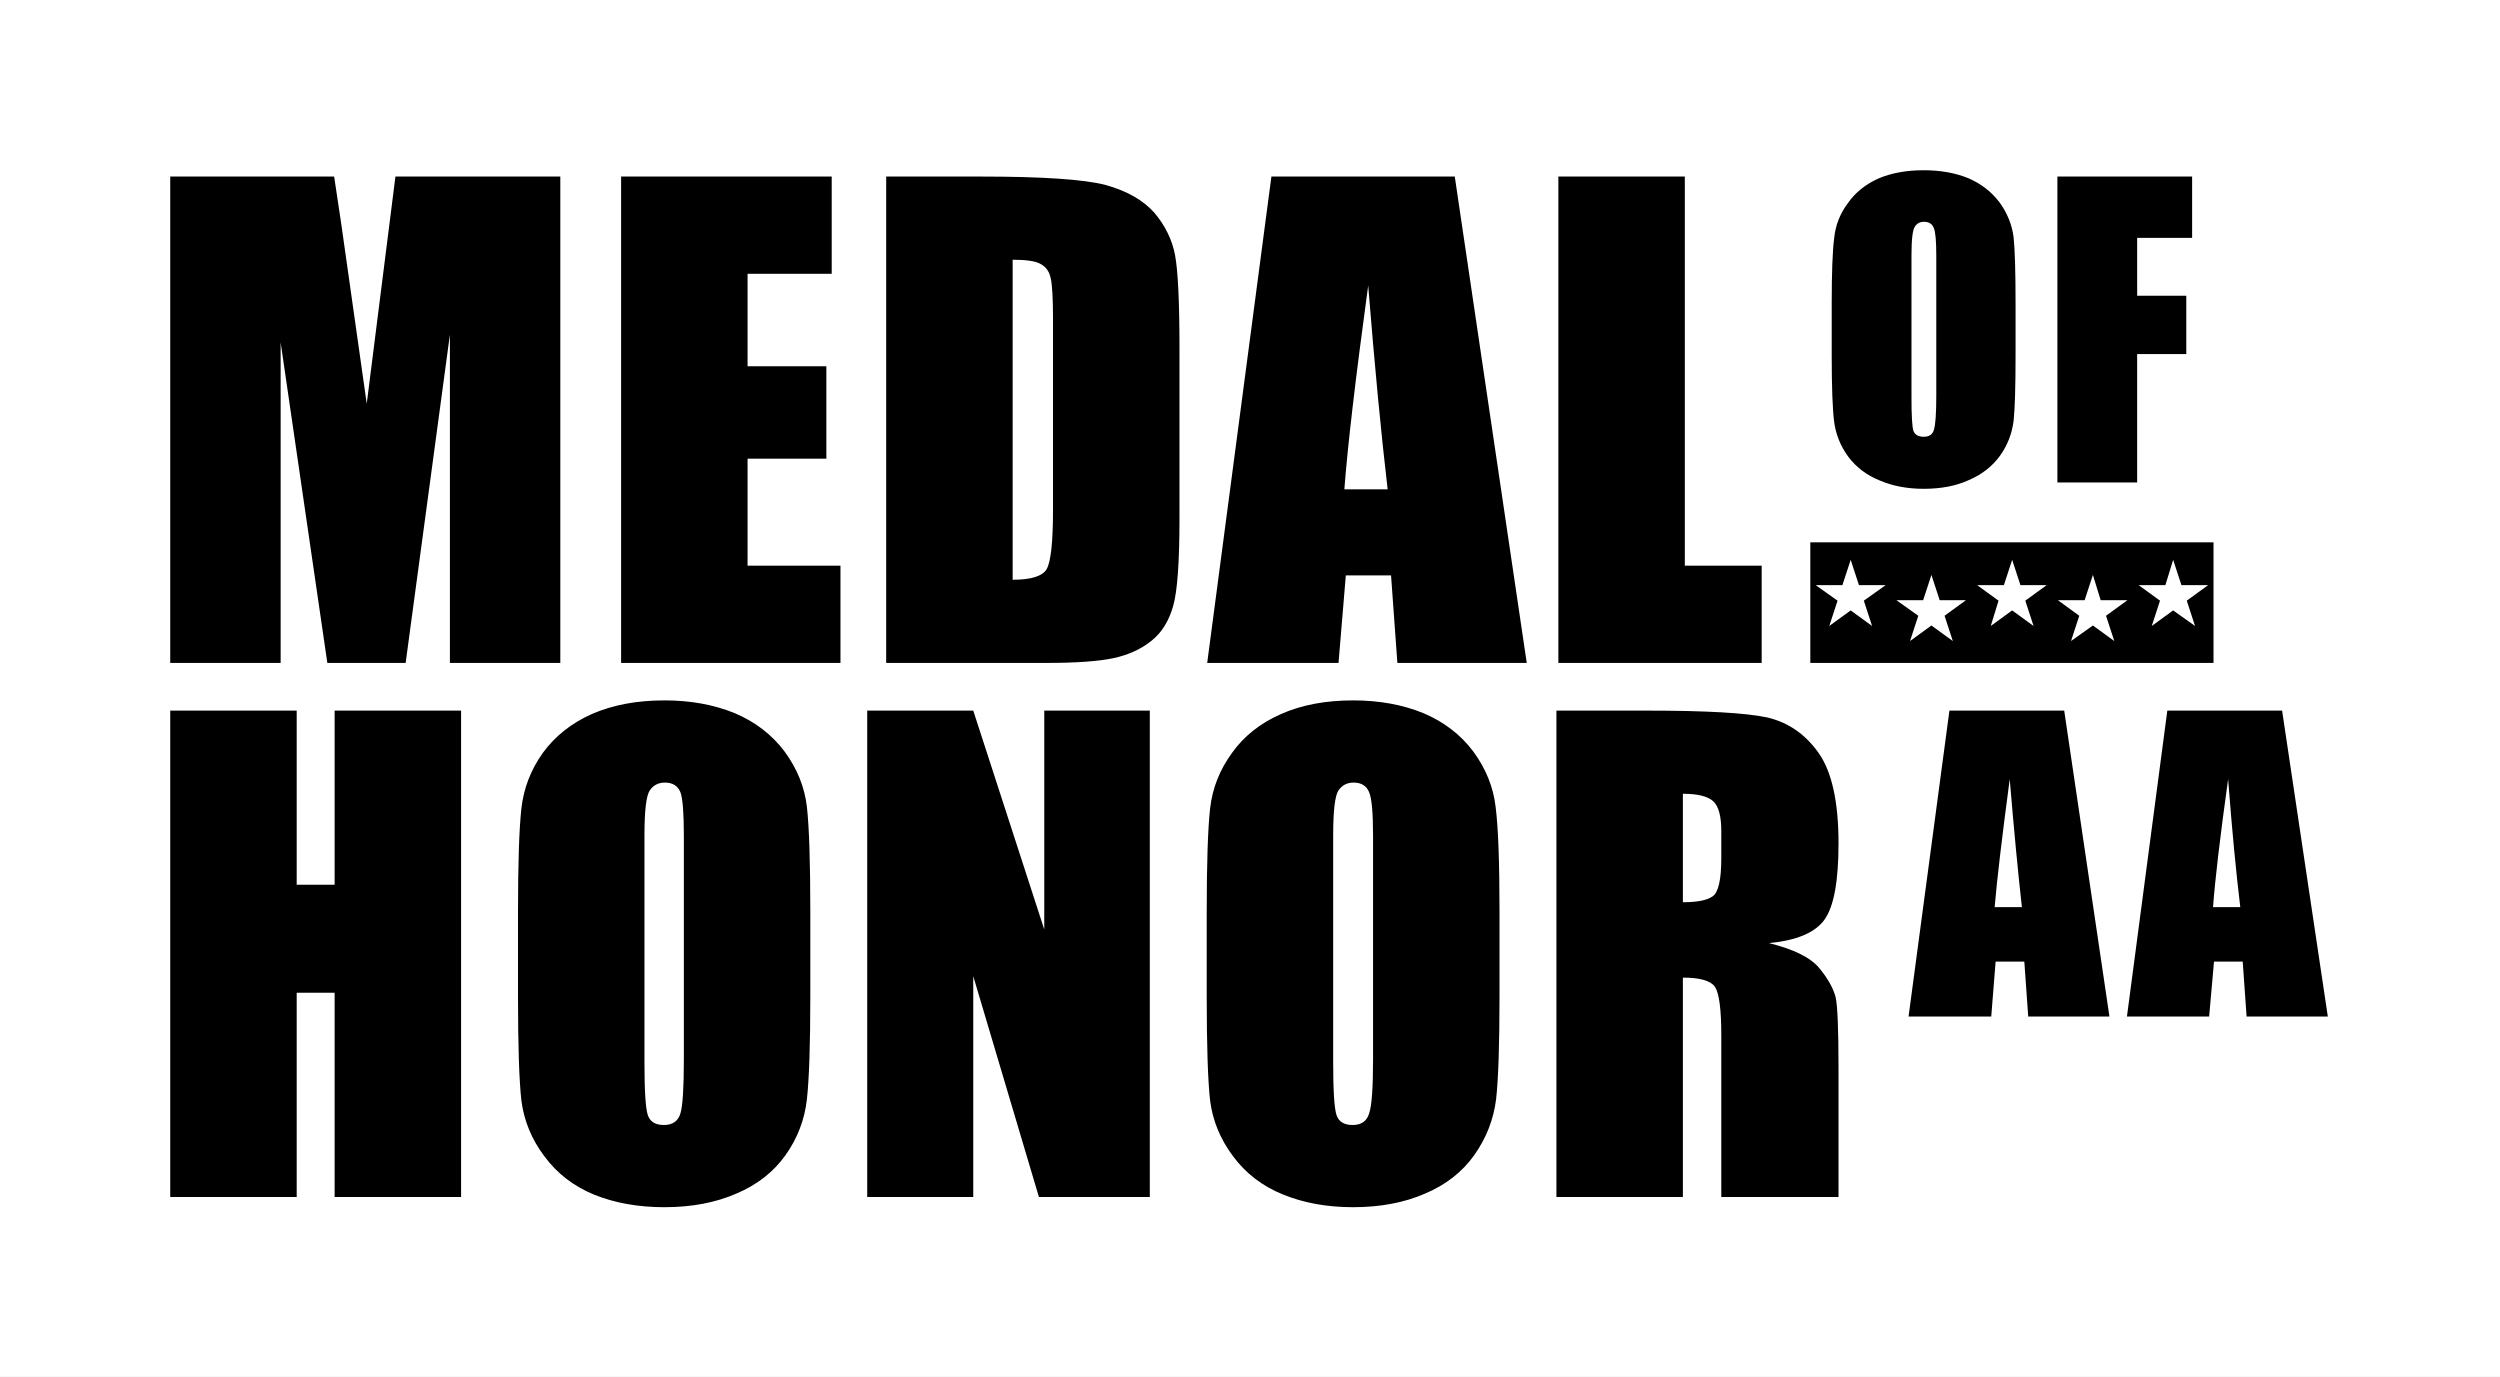
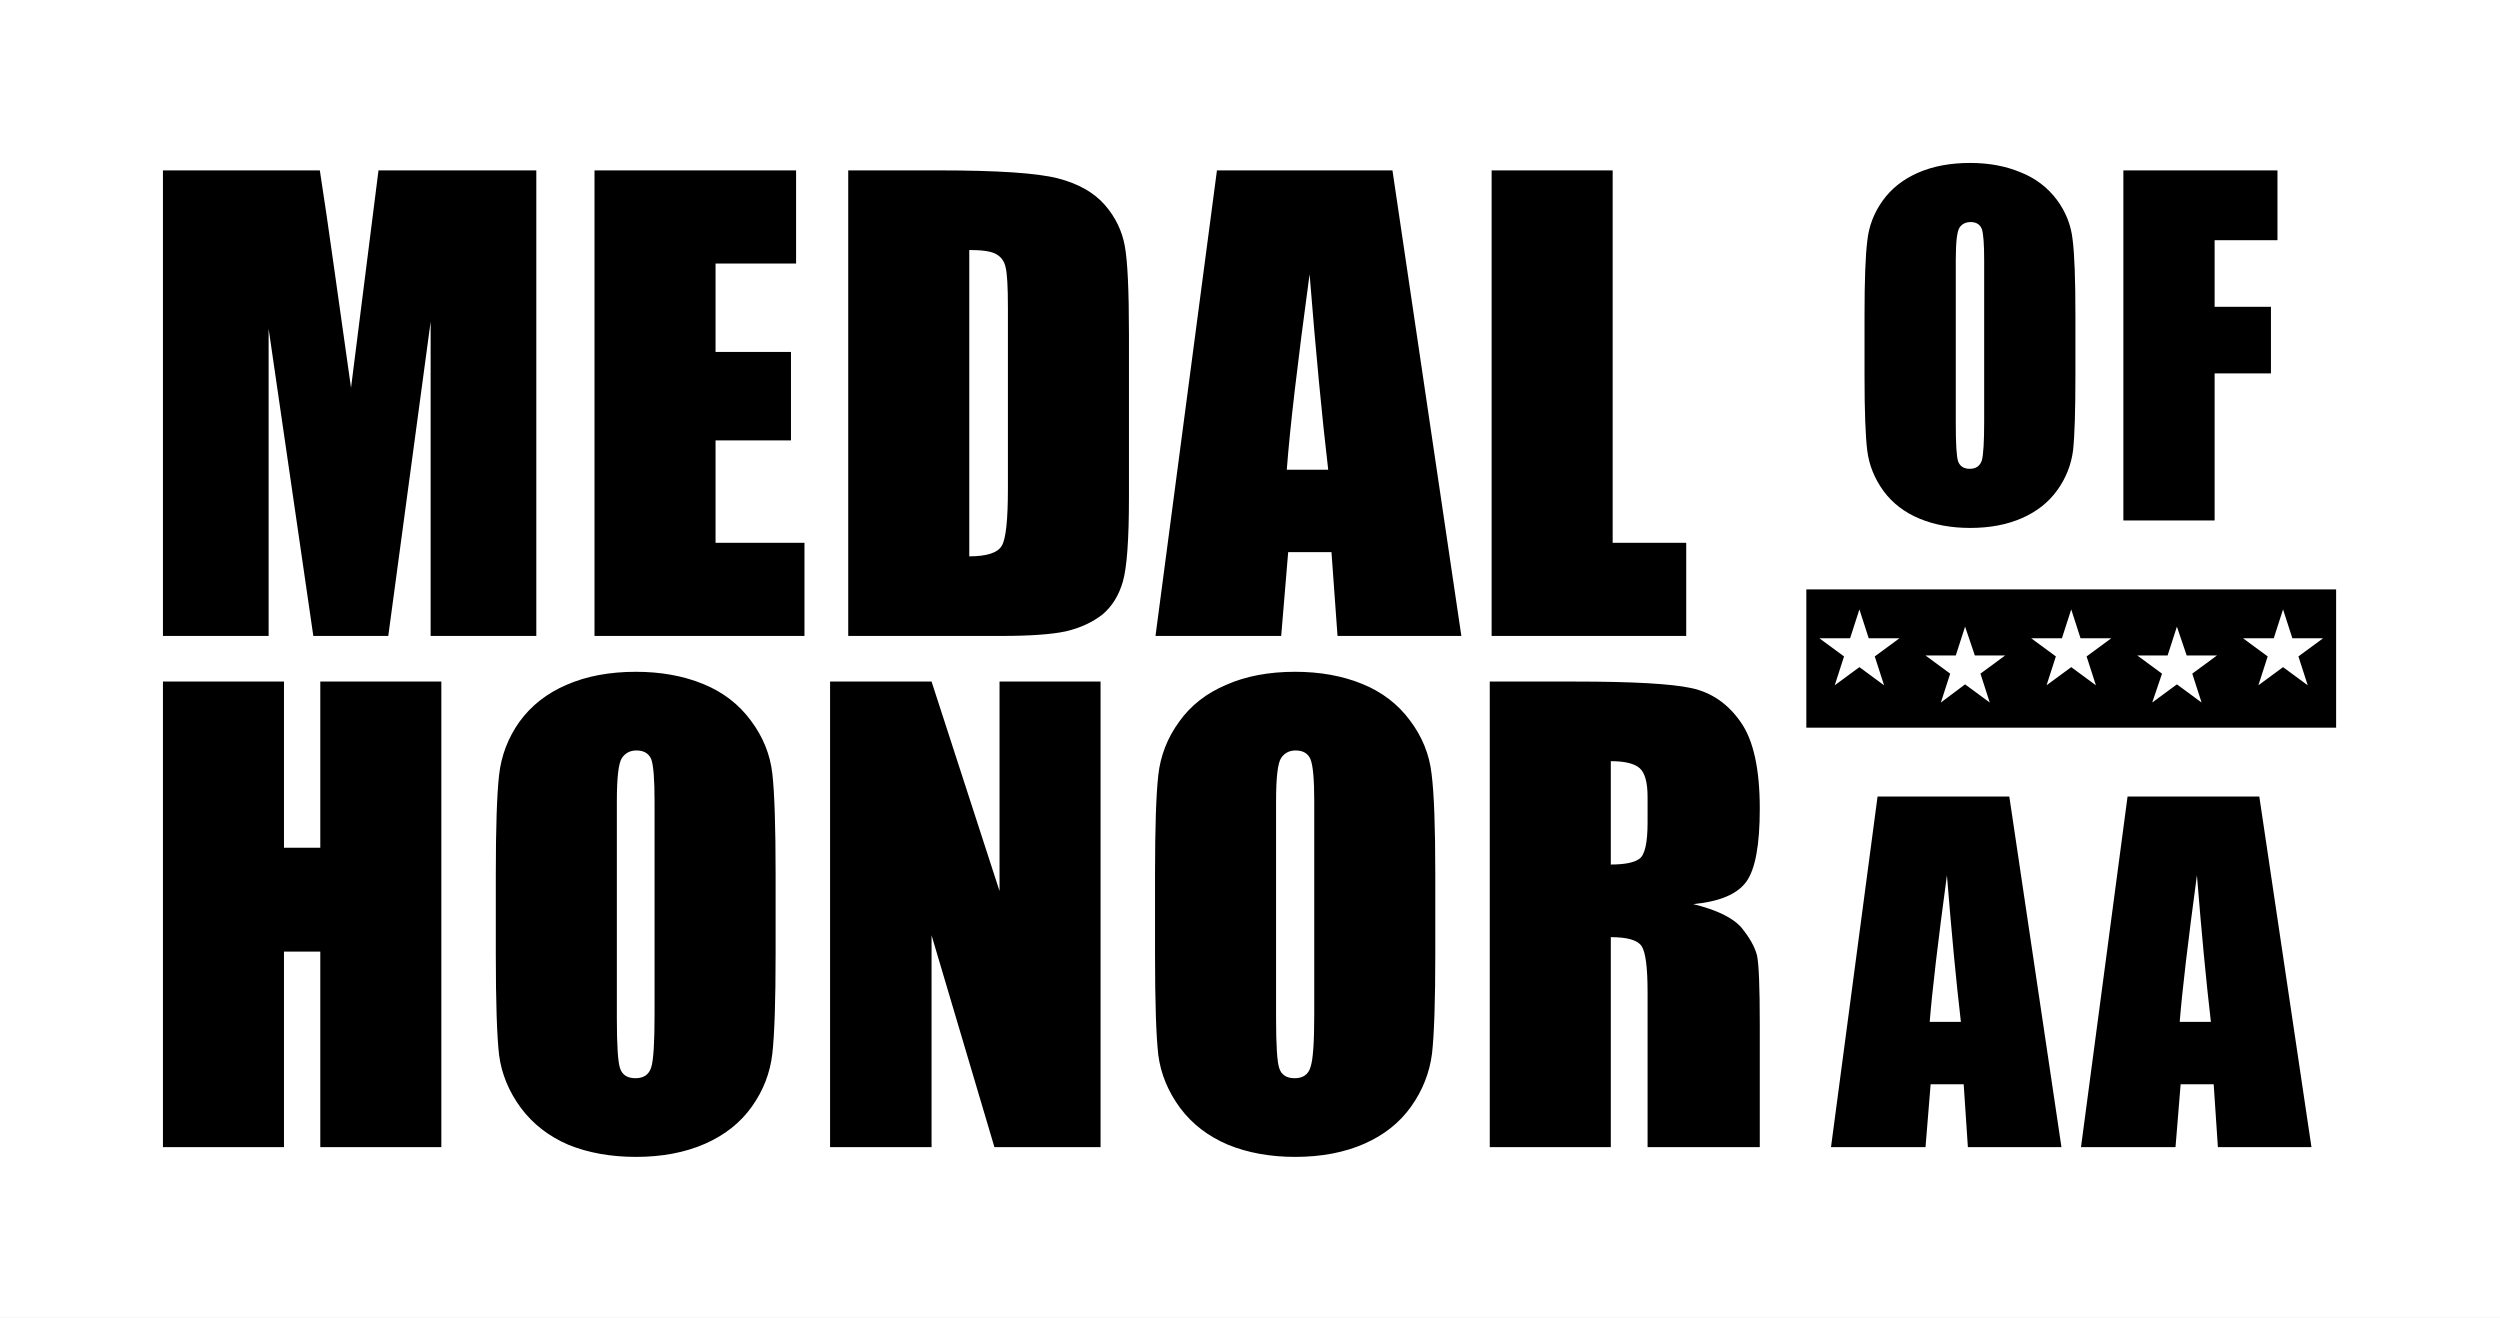
- <svg xmlns="http://www.w3.org/2000/svg" viewBox="0 0 514 283">
-   <rect width="514" height="283" fill="#ffffff" />
-   <path fill="#000000" d="M115.2 36.3V136.3H92.5V68.8L83.4 136.3H67.3L57.7 70.4V136.3H35V36.3H68.7Q70.1 45.3 71.8 57.6L75.4 83L81.3 36.3ZM182.2 36.3H201.7Q220.5 36.3 227.2 38Q233.8 39.8 237.3 43.7Q240.7 47.7 241.6 52.5Q242.5 57.4 242.5 71.6V106.6Q242.5 120.1 241.2 124.6Q239.9 129.2 236.8 131.7Q233.6 134.3 229 135.3Q224.4 136.3 215 136.3H182.2ZM308.3 204.7Q308.3 219.7 307.6 226Q306.8 232.3 303.1 237.5Q299.4 242.7 293 245.4Q286.6 248.2 278.2 248.2Q270.2 248.2 263.8 245.6Q257.4 243 253.5 237.7Q249.6 232.5 248.8 226.3Q248.1 220.1 248.1 204.7V187.6Q248.1 172.5 248.8 166.2Q249.5 160 253.3 154.8Q257 149.6 263.4 146.8Q269.7 144 278.2 144Q286.2 144 292.6 146.6Q299 149.3 302.9 154.5Q306.8 159.8 307.5 165.9Q308.3 172.1 308.3 187.6ZM166.6 204.7Q166.6 219.7 165.9 226Q165.2 232.3 161.5 237.5Q157.8 242.7 151.4 245.4Q145 248.2 136.6 248.2Q128.5 248.2 122.1 245.6Q115.8 243 111.9 237.7Q108 232.5 107.2 226.3Q106.5 220.1 106.5 204.7V187.6Q106.5 172.5 107.2 166.2Q107.9 160 111.6 154.8Q115.4 149.6 121.7 146.8Q128.1 144 136.6 144Q144.6 144 151 146.6Q157.4 149.3 161.3 154.5Q165.2 159.8 165.9 165.9Q166.6 172.1 166.6 187.6ZM94.8 146.1V246.1H68.8V204.1H61V246.1H35V146.1H61V181.9H68.8V146.1ZM320 146.1H338.4Q356.8 146.1 363.3 147.5Q369.8 149 373.9 154.8Q378 160.6 378 173.4Q378 185.1 375.1 189.1Q372.2 193.1 363.7 193.9Q371.4 195.8 374.1 199.1Q376.7 202.3 377.4 205Q378 207.6 378 219.7V246.1H353.9V212.9Q353.9 204.9 352.6 202.9Q351.3 201 346 201V246.1H320ZM236.4 146.1V246.1H213.6L200.1 200.7V246.1H178.3V146.1H200.1L214.7 191.1V146.1ZM299.1 36.3 313.9 136.3H287.3L286 118.3H276.7L275.2 136.3H248.2L261.4 36.3ZM127.7 36.3H171V56.3H153.7V75.3H169.9V94.3H153.7V116.3H172.8V136.3H127.7ZM346.4 36.3V116.3H362.2V136.3H320.4V36.3ZM414.4 73.1Q414.4 82.6 414 86.5Q413.5 90.5 411.2 93.7Q408.8 97 404.8 98.7Q400.9 100.5 395.5 100.5Q390.5 100.5 386.5 98.8Q382.5 97.2 380 93.9Q377.6 90.6 377.1 86.7Q376.6 82.8 376.6 73.1V62.4Q376.6 52.9 377.1 49Q377.5 45 379.9 41.8Q382.2 38.5 386.2 36.7Q390.2 35 395.5 35Q400.6 35 404.6 36.6Q408.6 38.3 411.1 41.6Q413.5 44.9 414 48.8Q414.4 52.7 414.4 62.4ZM372.2 111.5H455.1V136.3H372.2ZM424.4 146.1 433.7 209H417L416.2 197.7H410.3L409.4 209H392.4L400.8 146.1ZM469.2 146.1 478.6 209H461.9L461.1 197.7H455.2L454.2 209H437.3L445.6 146.1ZM423 99.2V36.3H450.7V48.9H439.4V60.8H449.5V72.8H439.4V99.2ZM282.3 171.8Q282.3 164.8 281.5 162.9Q280.7 160.9 278.3 160.9Q276.3 160.9 275.2 162.5Q274.1 164.1 274.1 171.8V218.5Q274.1 227.2 274.8 229.3Q275.5 231.3 278.1 231.3Q280.8 231.3 281.5 228.9Q282.3 226.6 282.3 217.8ZM140.6 171.8Q140.6 164.8 139.9 162.9Q139.1 160.9 136.7 160.9Q134.7 160.9 133.6 162.5Q132.5 164.1 132.5 171.8V218.5Q132.5 227.2 133.2 229.3Q133.9 231.3 136.5 231.3Q139.2 231.3 139.9 228.9Q140.6 226.6 140.6 217.8ZM208.2 53.4V119.2Q213.9 119.2 215.2 117Q216.5 114.7 216.5 104.7V65.8Q216.5 59 216 57.1Q215.6 55.2 214 54.3Q212.5 53.4 208.2 53.4ZM398.1 52.5Q398.1 48.1 397.6 46.9Q397.1 45.6 395.6 45.6Q394.3 45.6 393.7 46.6Q393 47.6 393 52.5V81.8Q393 87.3 393.4 88.6Q393.9 89.8 395.5 89.8Q397.2 89.8 397.6 88.4Q398.1 86.9 398.1 81.3ZM285.3 100.6Q283.3 83.6 281.3 58.7Q277.4 87.3 276.4 100.6ZM346 163.2V185.5Q350.4 185.5 352.1 184.3Q353.9 183.1 353.9 176.4V170.9Q353.9 166.2 352.2 164.7Q350.5 163.2 346 163.2ZM415.7 186.5Q414.5 175.8 413.2 160.2Q410.8 178.2 410.1 186.5ZM460.6 186.5Q459.3 175.8 458.1 160.2Q455.6 178.2 455 186.5ZM380.5 115.1 378.8 120.3 373.3 120.3 377.8 123.5 376.1 128.7 380.5 125.5 384.9 128.7 383.2 123.5 387.7 120.3 382.2 120.3ZM397.1 118.2 395.4 123.4 389.9 123.4 394.4 126.6 392.7 131.8 397.1 128.6 401.5 131.8 399.8 126.6 404.2 123.4 398.8 123.4ZM430.3 118.2 428.6 123.4 423.1 123.4 427.5 126.6 425.8 131.8 430.3 128.6 434.7 131.8 433 126.6 437.4 123.4 431.9 123.4ZM413.7 115.1 412 120.3 406.5 120.3 410.9 123.5 409.3 128.7 413.7 125.5 418.1 128.7 416.4 123.5 420.8 120.3 415.4 120.3ZM446.8 115.1 445.2 120.3 439.7 120.3 444.1 123.5 442.4 128.7 446.8 125.5 451.3 128.7 449.6 123.5 454 120.3 448.5 120.3Z" />
+ <svg xmlns="http://www.w3.org/2000/svg" viewBox="0 0 537 283">
+   <rect width="537" height="283" fill="#ffffff" />
+   <path fill="#000000" d="M115.2 36.6V136.6H92.5V69.1L83.4 136.6H67.3L57.7 70.6V136.6H35V36.6H68.7Q70.1 45.6 71.8 57.8L75.4 83.3L81.3 36.6ZM182.2 36.6H201.7Q220.5 36.6 227.2 38.3Q233.8 40 237.3 44Q240.7 47.9 241.6 52.8Q242.5 57.6 242.5 71.8V106.9Q242.5 120.3 241.2 124.9Q239.9 129.4 236.8 132Q233.6 134.5 229 135.6Q224.4 136.6 215 136.6H182.2ZM308.3 204.9Q308.3 220 307.6 226.3Q306.8 232.5 303.1 237.7Q299.4 242.9 293 245.7Q286.6 248.5 278.2 248.5Q270.2 248.5 263.8 245.9Q257.4 243.2 253.5 238Q249.6 232.7 248.8 226.6Q248.1 220.4 248.1 204.9V187.8Q248.1 172.8 248.8 166.5Q249.5 160.2 253.3 155Q257 149.8 263.4 147.1Q269.7 144.3 278.2 144.3Q286.2 144.3 292.6 146.9Q299 149.5 302.9 154.8Q306.8 160 307.5 166.2Q308.3 172.4 308.3 187.8ZM166.6 204.9Q166.6 220 165.9 226.3Q165.2 232.5 161.5 237.7Q157.8 242.9 151.4 245.7Q145 248.5 136.6 248.5Q128.5 248.5 122.1 245.9Q115.8 243.2 111.9 238Q108 232.7 107.2 226.6Q106.5 220.4 106.5 204.9V187.8Q106.5 172.8 107.2 166.5Q107.9 160.2 111.6 155Q115.4 149.8 121.7 147.1Q128.1 144.3 136.6 144.3Q144.6 144.3 151 146.9Q157.4 149.5 161.3 154.8Q165.2 160 165.9 166.2Q166.6 172.4 166.6 187.8ZM94.8 146.4V246.4H68.8V204.4H61V246.4H35V146.4H61V182.1H68.8V146.4ZM320 146.4H338.4Q356.8 146.4 363.3 147.8Q369.8 149.2 373.9 155.1Q378 160.9 378 173.7Q378 185.4 375.1 189.4Q372.2 193.4 363.7 194.2Q371.4 196.1 374.1 199.3Q376.7 202.5 377.4 205.2Q378 207.9 378 220V246.4H353.9V213.1Q353.9 205.1 352.6 203.2Q351.3 201.3 346 201.3V246.4H320ZM236.4 146.4V246.4H213.6L200.1 200.9V246.4H178.3V146.4H200.1L214.7 191.4V146.4ZM299.1 36.6 313.9 136.6H287.3L286 118.6H276.7L275.2 136.6H248.2L261.4 36.6ZM127.7 36.6H171V56.6H153.7V75.6H169.9V94.6H153.7V116.6H172.8V136.6H127.7ZM388 126.6H501.8V156.3H388ZM445.8 80.6Q445.8 92 445.3 96.7Q444.7 101.4 441.9 105.3Q439.1 109.2 434.3 111.3Q429.5 113.4 423.2 113.4Q417.1 113.4 412.3 111.4Q407.5 109.4 404.6 105.5Q401.7 101.5 401.1 96.9Q400.5 92.2 400.5 80.6V67.8Q400.5 56.4 401.1 51.7Q401.6 47 404.4 43.1Q407.2 39.2 412 37.1Q416.8 35 423.2 35Q429.2 35 434 37Q438.8 38.9 441.8 42.9Q444.7 46.8 445.2 51.5Q445.8 56.1 445.8 67.8ZM346.4 36.6V116.6H362.2V136.6H320.4V36.6ZM431.6 171.1 442.8 246.4H422.7L421.8 232.9H414.7L413.6 246.4H393.3L403.3 171.1ZM485.3 171.1 496.5 246.4H476.4L475.5 232.9H468.4L467.3 246.4H447L457 171.1ZM456.1 36.6H489.2V51.6H475.7V65.9H487.8V80.2H475.7V111.8H456.1ZM282.3 172.1Q282.3 165.1 281.5 163.1Q280.7 161.2 278.3 161.2Q276.3 161.2 275.2 162.8Q274.1 164.4 274.1 172.1V218.8Q274.1 227.5 274.8 229.5Q275.5 231.6 278.1 231.6Q280.8 231.6 281.5 229.2Q282.3 226.9 282.3 218ZM140.6 172.1Q140.6 165.1 139.9 163.1Q139.1 161.2 136.7 161.2Q134.7 161.2 133.6 162.8Q132.5 164.4 132.5 172.1V218.8Q132.5 227.5 133.2 229.5Q133.9 231.6 136.5 231.6Q139.2 231.6 139.9 229.2Q140.6 226.9 140.6 218ZM208.2 53.7V119.5Q213.9 119.5 215.2 117.2Q216.5 115 216.5 105V66.1Q216.5 59.3 216 57.4Q215.6 55.5 214 54.6Q212.5 53.7 208.2 53.7ZM426.2 55.9Q426.2 50.7 425.7 49.2Q425.1 47.7 423.3 47.7Q421.7 47.7 420.9 48.9Q420.1 50.1 420.1 55.9V91Q420.1 97.6 420.6 99.1Q421.2 100.7 423.1 100.7Q425.1 100.7 425.7 98.9Q426.2 97.1 426.2 90.5ZM285.3 100.9Q283.3 83.9 281.3 58.9Q277.4 87.6 276.4 100.9ZM346 163.5V185.7Q350.4 185.7 352.1 184.5Q353.9 183.3 353.9 176.7V171.2Q353.9 166.5 352.2 165Q350.5 163.5 346 163.5ZM421.2 219.5Q419.7 206.7 418.2 188Q415.3 209.5 414.5 219.5ZM474.9 219.5Q473.4 206.7 471.9 188Q469 209.5 468.2 219.5ZM467.6 134.6 465.6 140.8 459.1 140.8 464.4 144.7 462.3 150.9 467.6 147 472.9 150.9 470.9 144.7 476.2 140.8 469.7 140.8ZM399.4 130.9 397.4 137.1 390.8 137.1 396.1 141 394.1 147.2 399.4 143.3 404.7 147.2 402.7 141 408 137.1 401.4 137.1ZM490.4 130.9 488.4 137.1 481.8 137.1 487.1 141 485.1 147.2 490.4 143.3 495.7 147.2 493.7 141 499 137.1 492.4 137.1ZM444.9 130.9 442.9 137.1 436.3 137.1 441.6 141 439.6 147.2 444.9 143.3 450.2 147.2 448.2 141 453.5 137.1 446.9 137.1ZM422.1 134.6 420.1 140.8 413.6 140.8 418.9 144.7 416.9 150.9 422.1 147 427.4 150.9 425.4 144.7 430.7 140.8 424.2 140.8Z" />
</svg>
